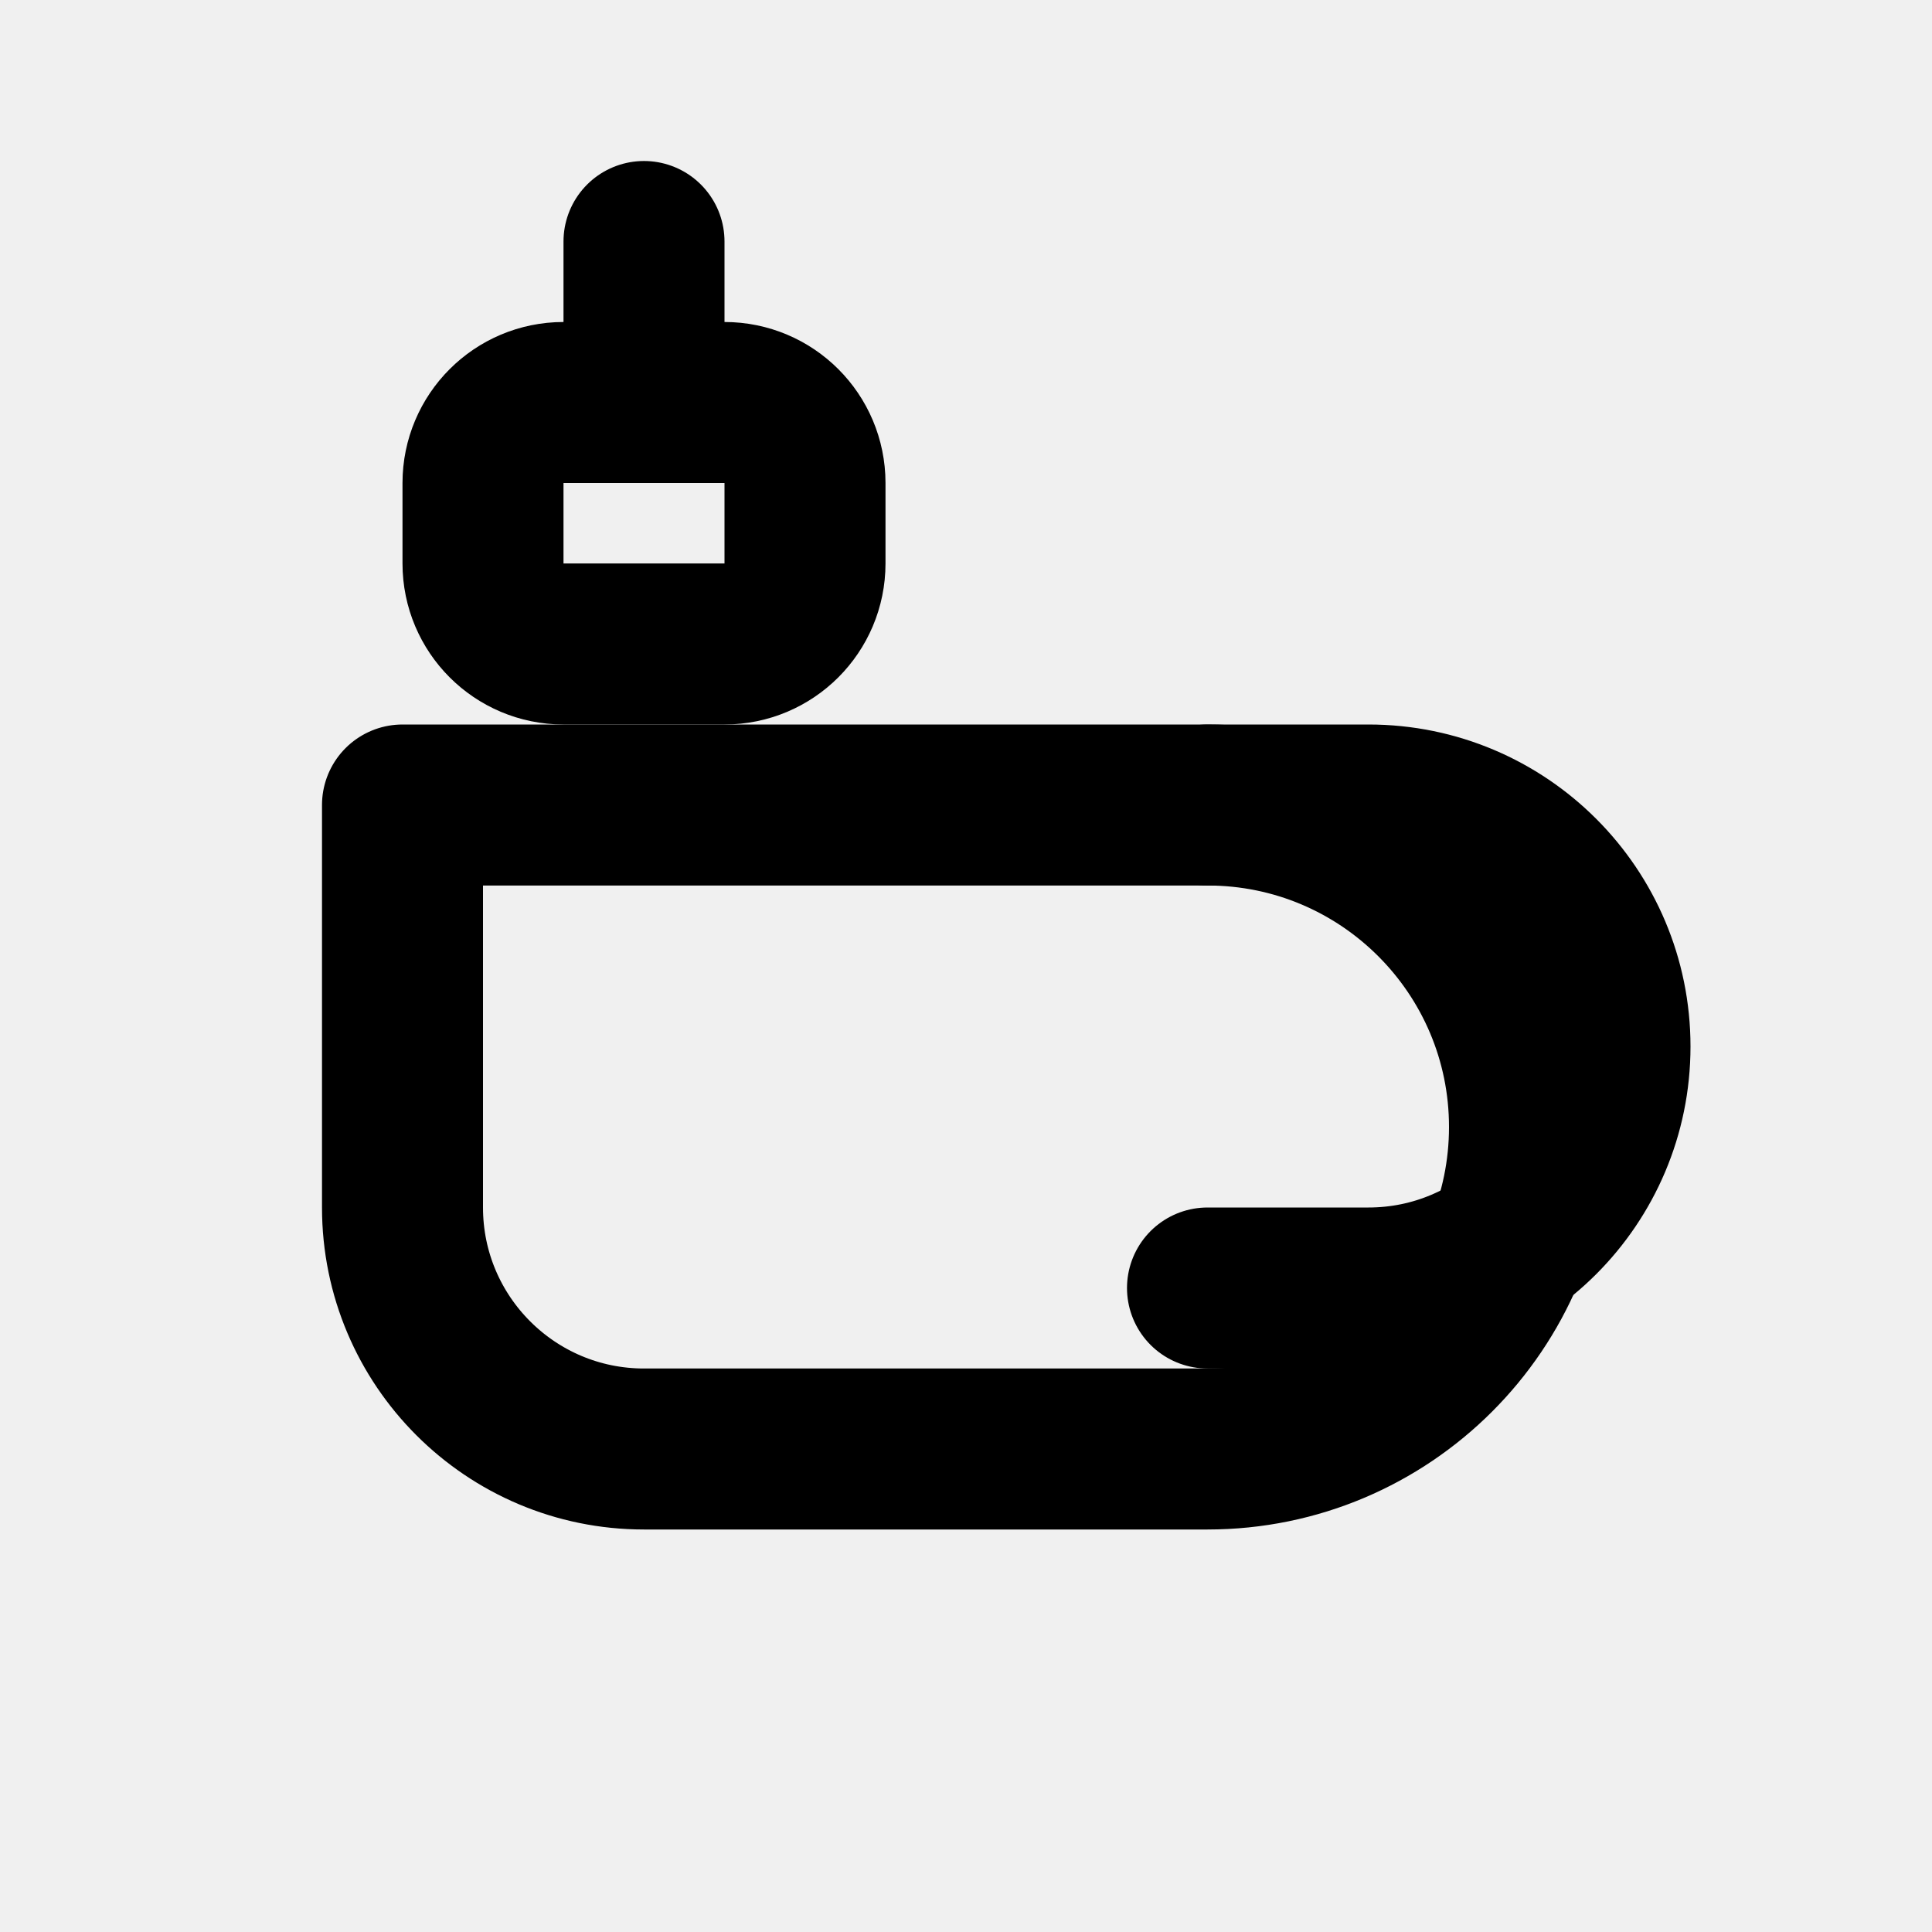
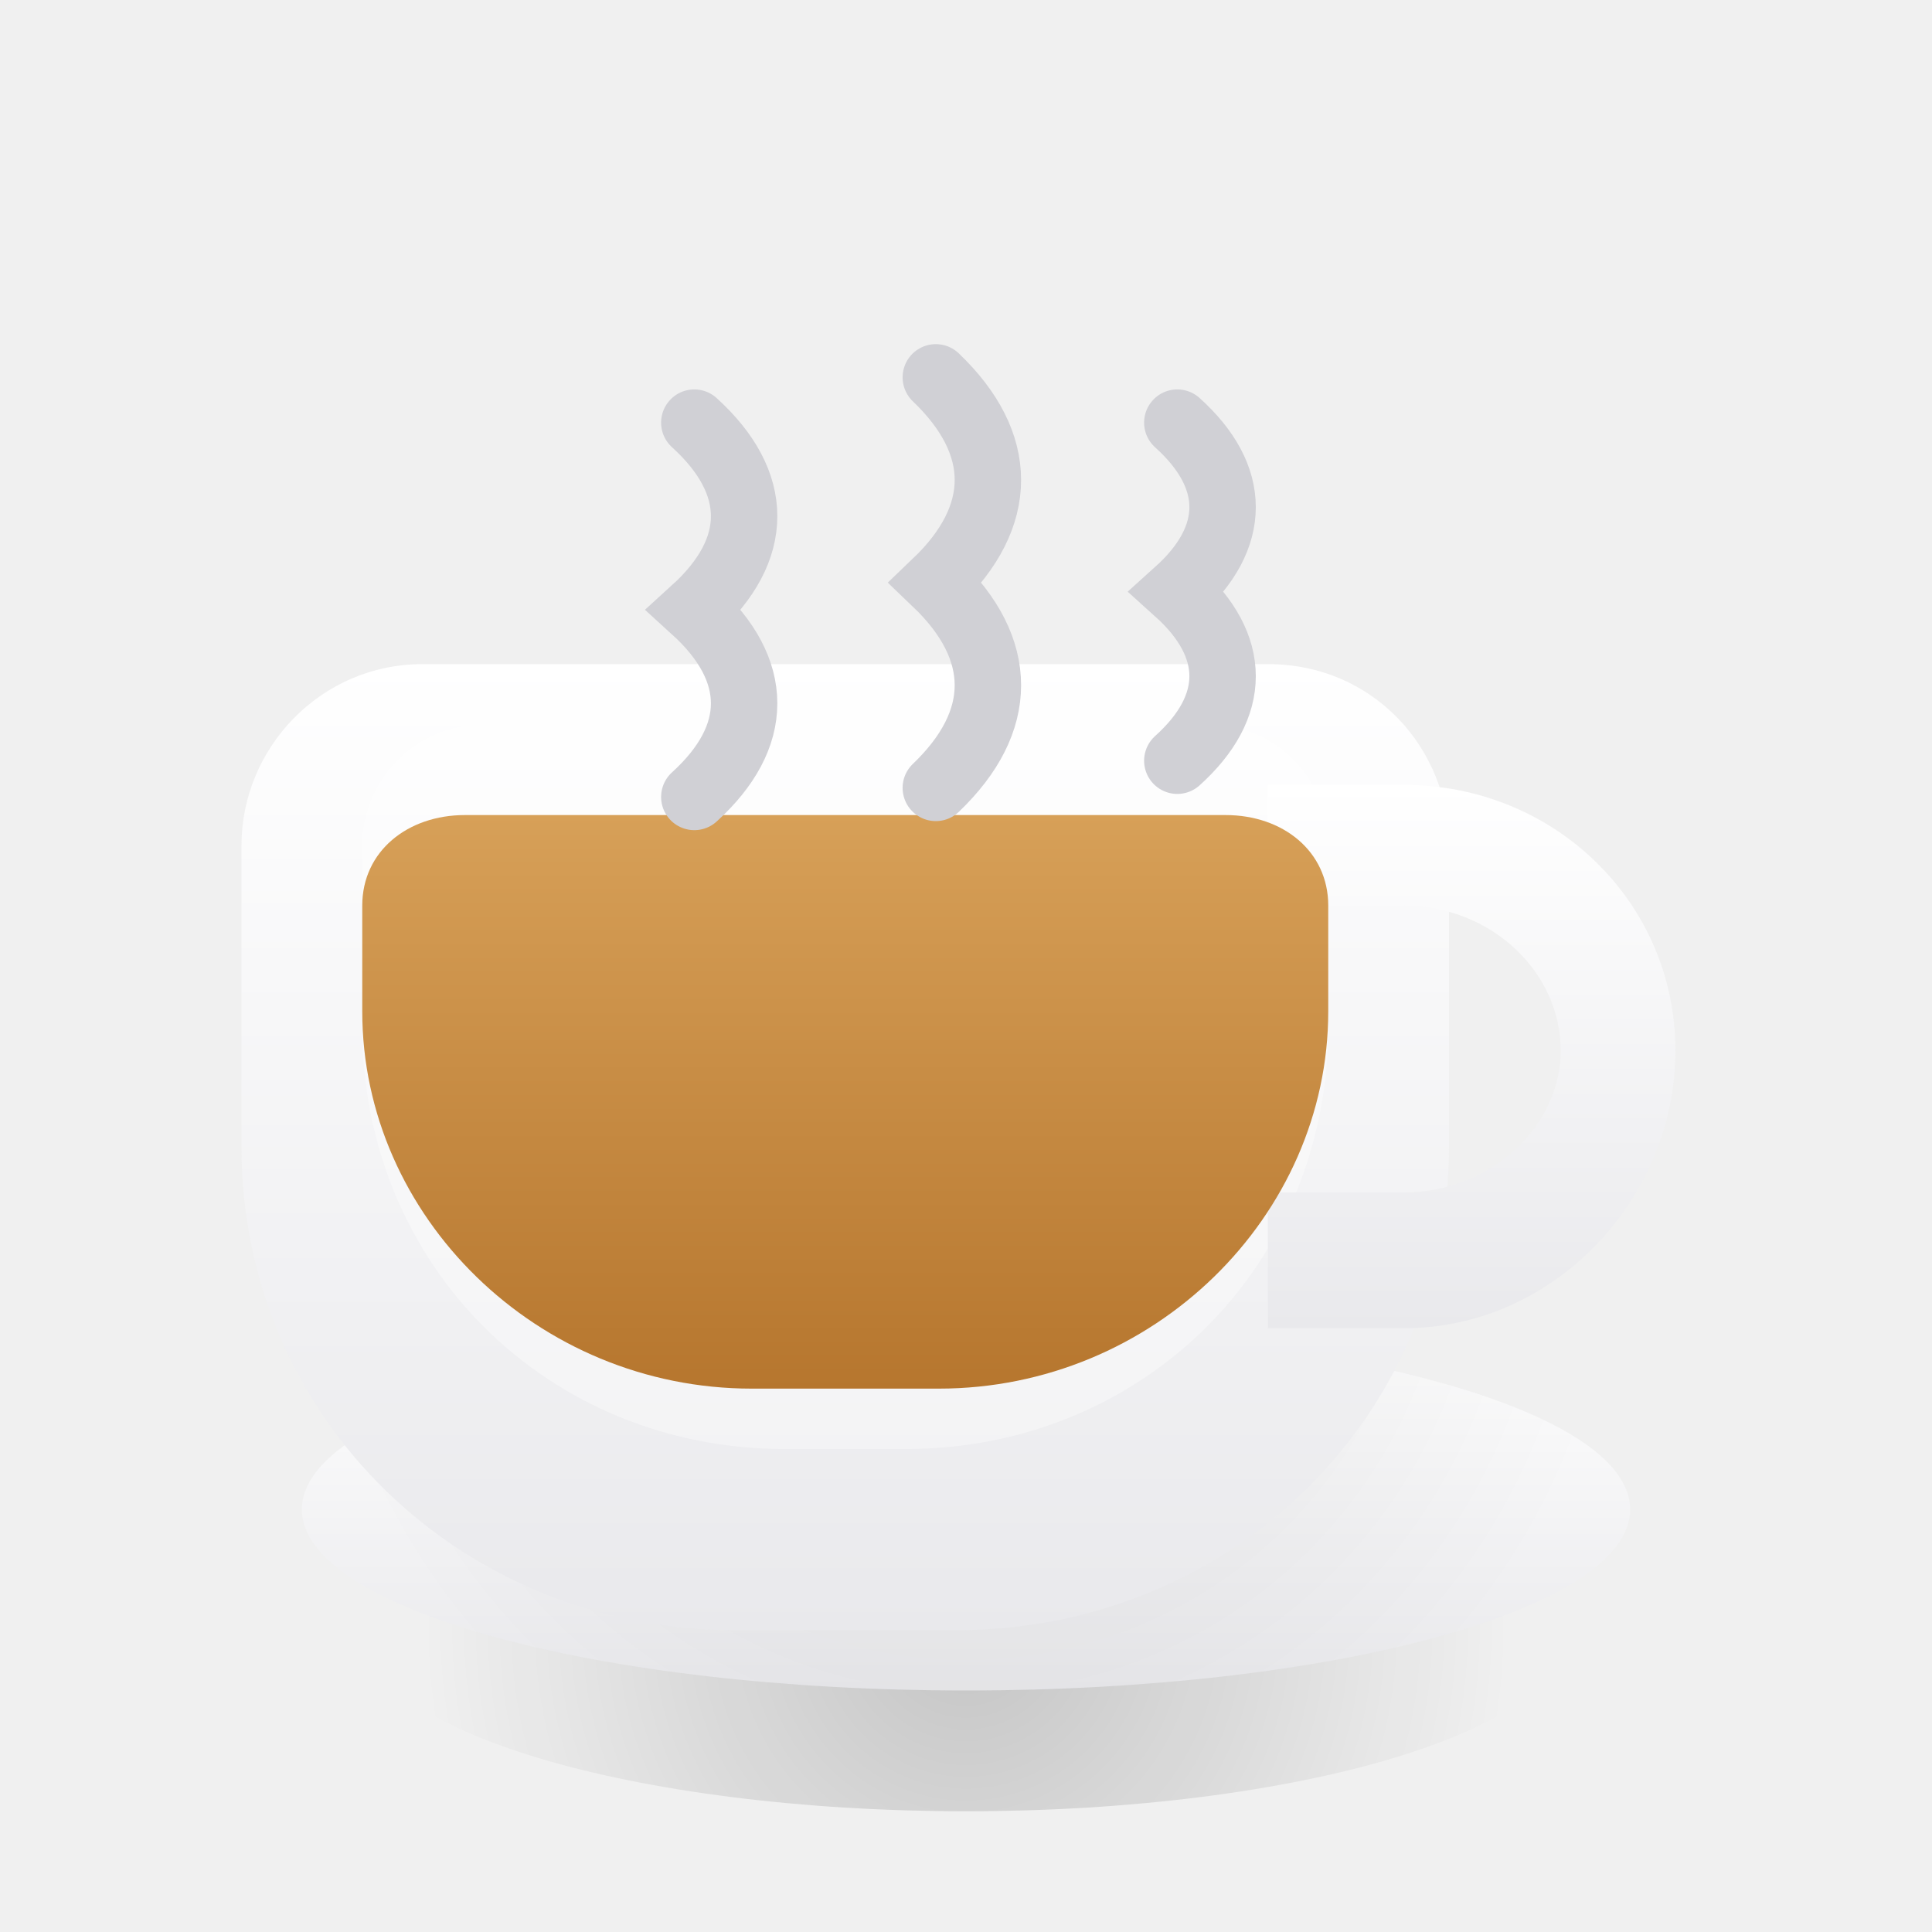
- <svg xmlns="http://www.w3.org/2000/svg" viewBox="0 0 24 24" width="24" height="24" fill="none" stroke="currentColor" stroke-width="2" stroke-linecap="round" stroke-linejoin="round">
-   <path d="M5 10h10a4 4 0 0 1 0 8H8a3 3 0 0 1-3-3v-5z" />
-   <path d="M15 10h2a3 3 0 1 1 0 6h-2" />
-   <rect x="6" y="5" width="4" height="3" rx="1" />
-   <path d="M8 3v2" />
+ <svg xmlns="http://www.w3.org/2000/svg" viewBox="0 0 64 64">
+   <defs>
+     <linearGradient id="cupFill" x1="0" y1="0" x2="0" y2="1">
+       <stop offset="0" stop-color="#ffffff" />
+       <stop offset="1" stop-color="#e9e9ec" />
+     </linearGradient>
+     <radialGradient id="cupShade" cx="32" cy="40" r="22" gradientUnits="userSpaceOnUse">
+       <stop offset="0" stop-color="#000" stop-opacity=".08" />
+       <stop offset="1" stop-color="#000" stop-opacity="0" />
+     </radialGradient>
+     <linearGradient id="tea" x1="0" y1="0" x2="0" y2="1">
+       <stop offset="0" stop-color="#d7a058" />
+       <stop offset="1" stop-color="#b6762e" />
+     </linearGradient>
+     <radialGradient id="plateShadow" cx="32" cy="54" r="18" gradientUnits="userSpaceOnUse">
+       <stop offset="0" stop-color="#000" stop-opacity=".18" />
+       <stop offset="1" stop-color="#000" stop-opacity="0" />
+     </radialGradient>
+   </defs>
+   <ellipse cx="32" cy="54" rx="20" ry="6" fill="url(#plateShadow)" />
+   <ellipse cx="32" cy="50" rx="22" ry="6" fill="url(#cupFill)" />
+   <ellipse cx="32" cy="50" rx="22" ry="6" fill="url(#cupShade)" />
+   <path d="M14 22h28c3.5 0 6 2.8 6 6v10c0 9-7.3 16-16.3 16H24.3C15.3 54 8 47 8 38V28c0-3.2 2.6-6 6-6z" fill="url(#cupFill)" />
+   <path d="M16 24h24c2.4 0 4 1.9 4 4v6c0 8-6.2 14-14 14H26c-7.8 0-14-6-14-14v-6c0-2.1 1.7-4 4-4z" fill="#fff" opacity=".35" />
+   <path d="M42 26h4.5c5 0 9 3.9 9 8.8S51.5 44 46.5 44H42v-4.5h4.5c2.9 0 5.2-2.2 5.2-4.7 0-2.6-2.3-4.8-5.2-4.8H42V26z" fill="url(#cupFill)" />
+   <path d="M12 30c0-1.8 1.5-3 3.4-3h25.2c1.9 0 3.4 1.2 3.4 3v3.5c0 6.8-5.8 12.5-12.9 12.5H24.9C17.8 46 12 40.3 12 33.5V30z" fill="url(#tea)" />
+   <path d="M23 14c2.2 2 2.2 4.2 0 6.2 2.2 2 2.2 4.2 0 6.2" fill="none" stroke="#d0d0d5" stroke-width="2.2" stroke-linecap="round" />
+   <path d="M31 12.5c2.3 2.2 2.3 4.6 0 6.8 2.3 2.2 2.3 4.6 0 6.8" fill="none" stroke="#d0d0d5" stroke-width="2.2" stroke-linecap="round" />
+   <path d="M39 14c2 1.8 2 3.8 0 5.6 2 1.8 2 3.8 0 5.6" fill="none" stroke="#d0d0d5" stroke-width="2.2" stroke-linecap="round" />
</svg>
